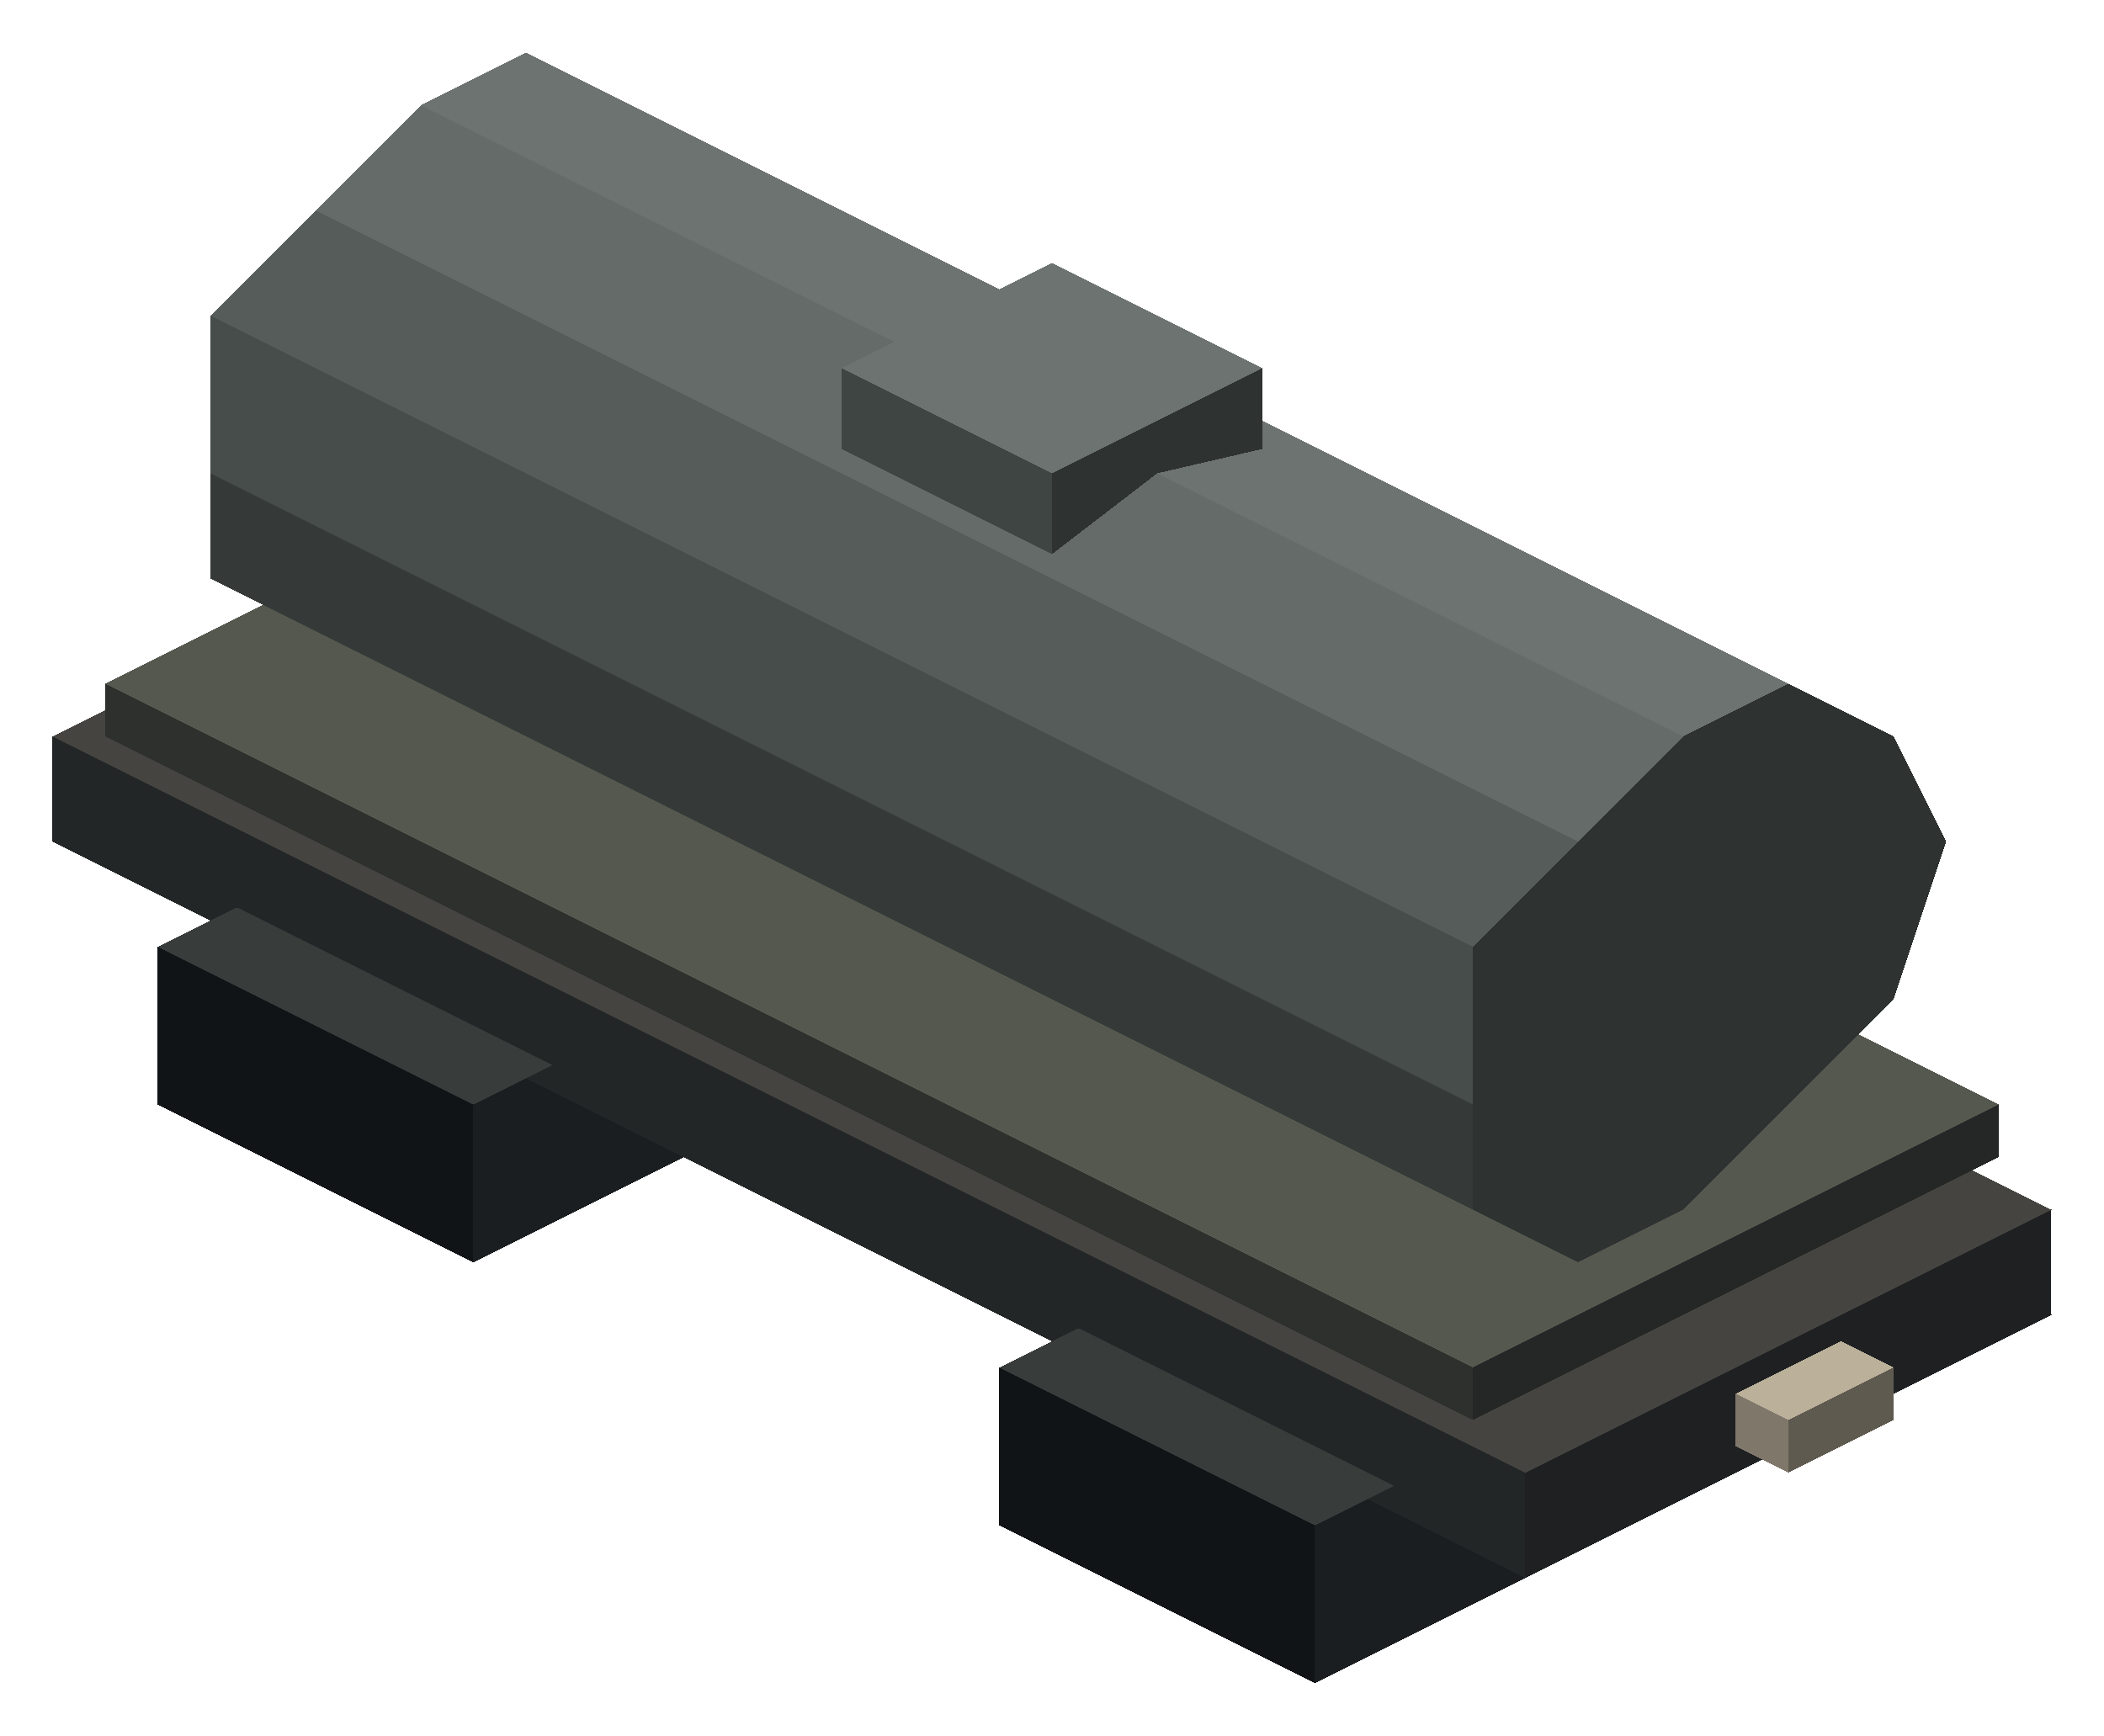
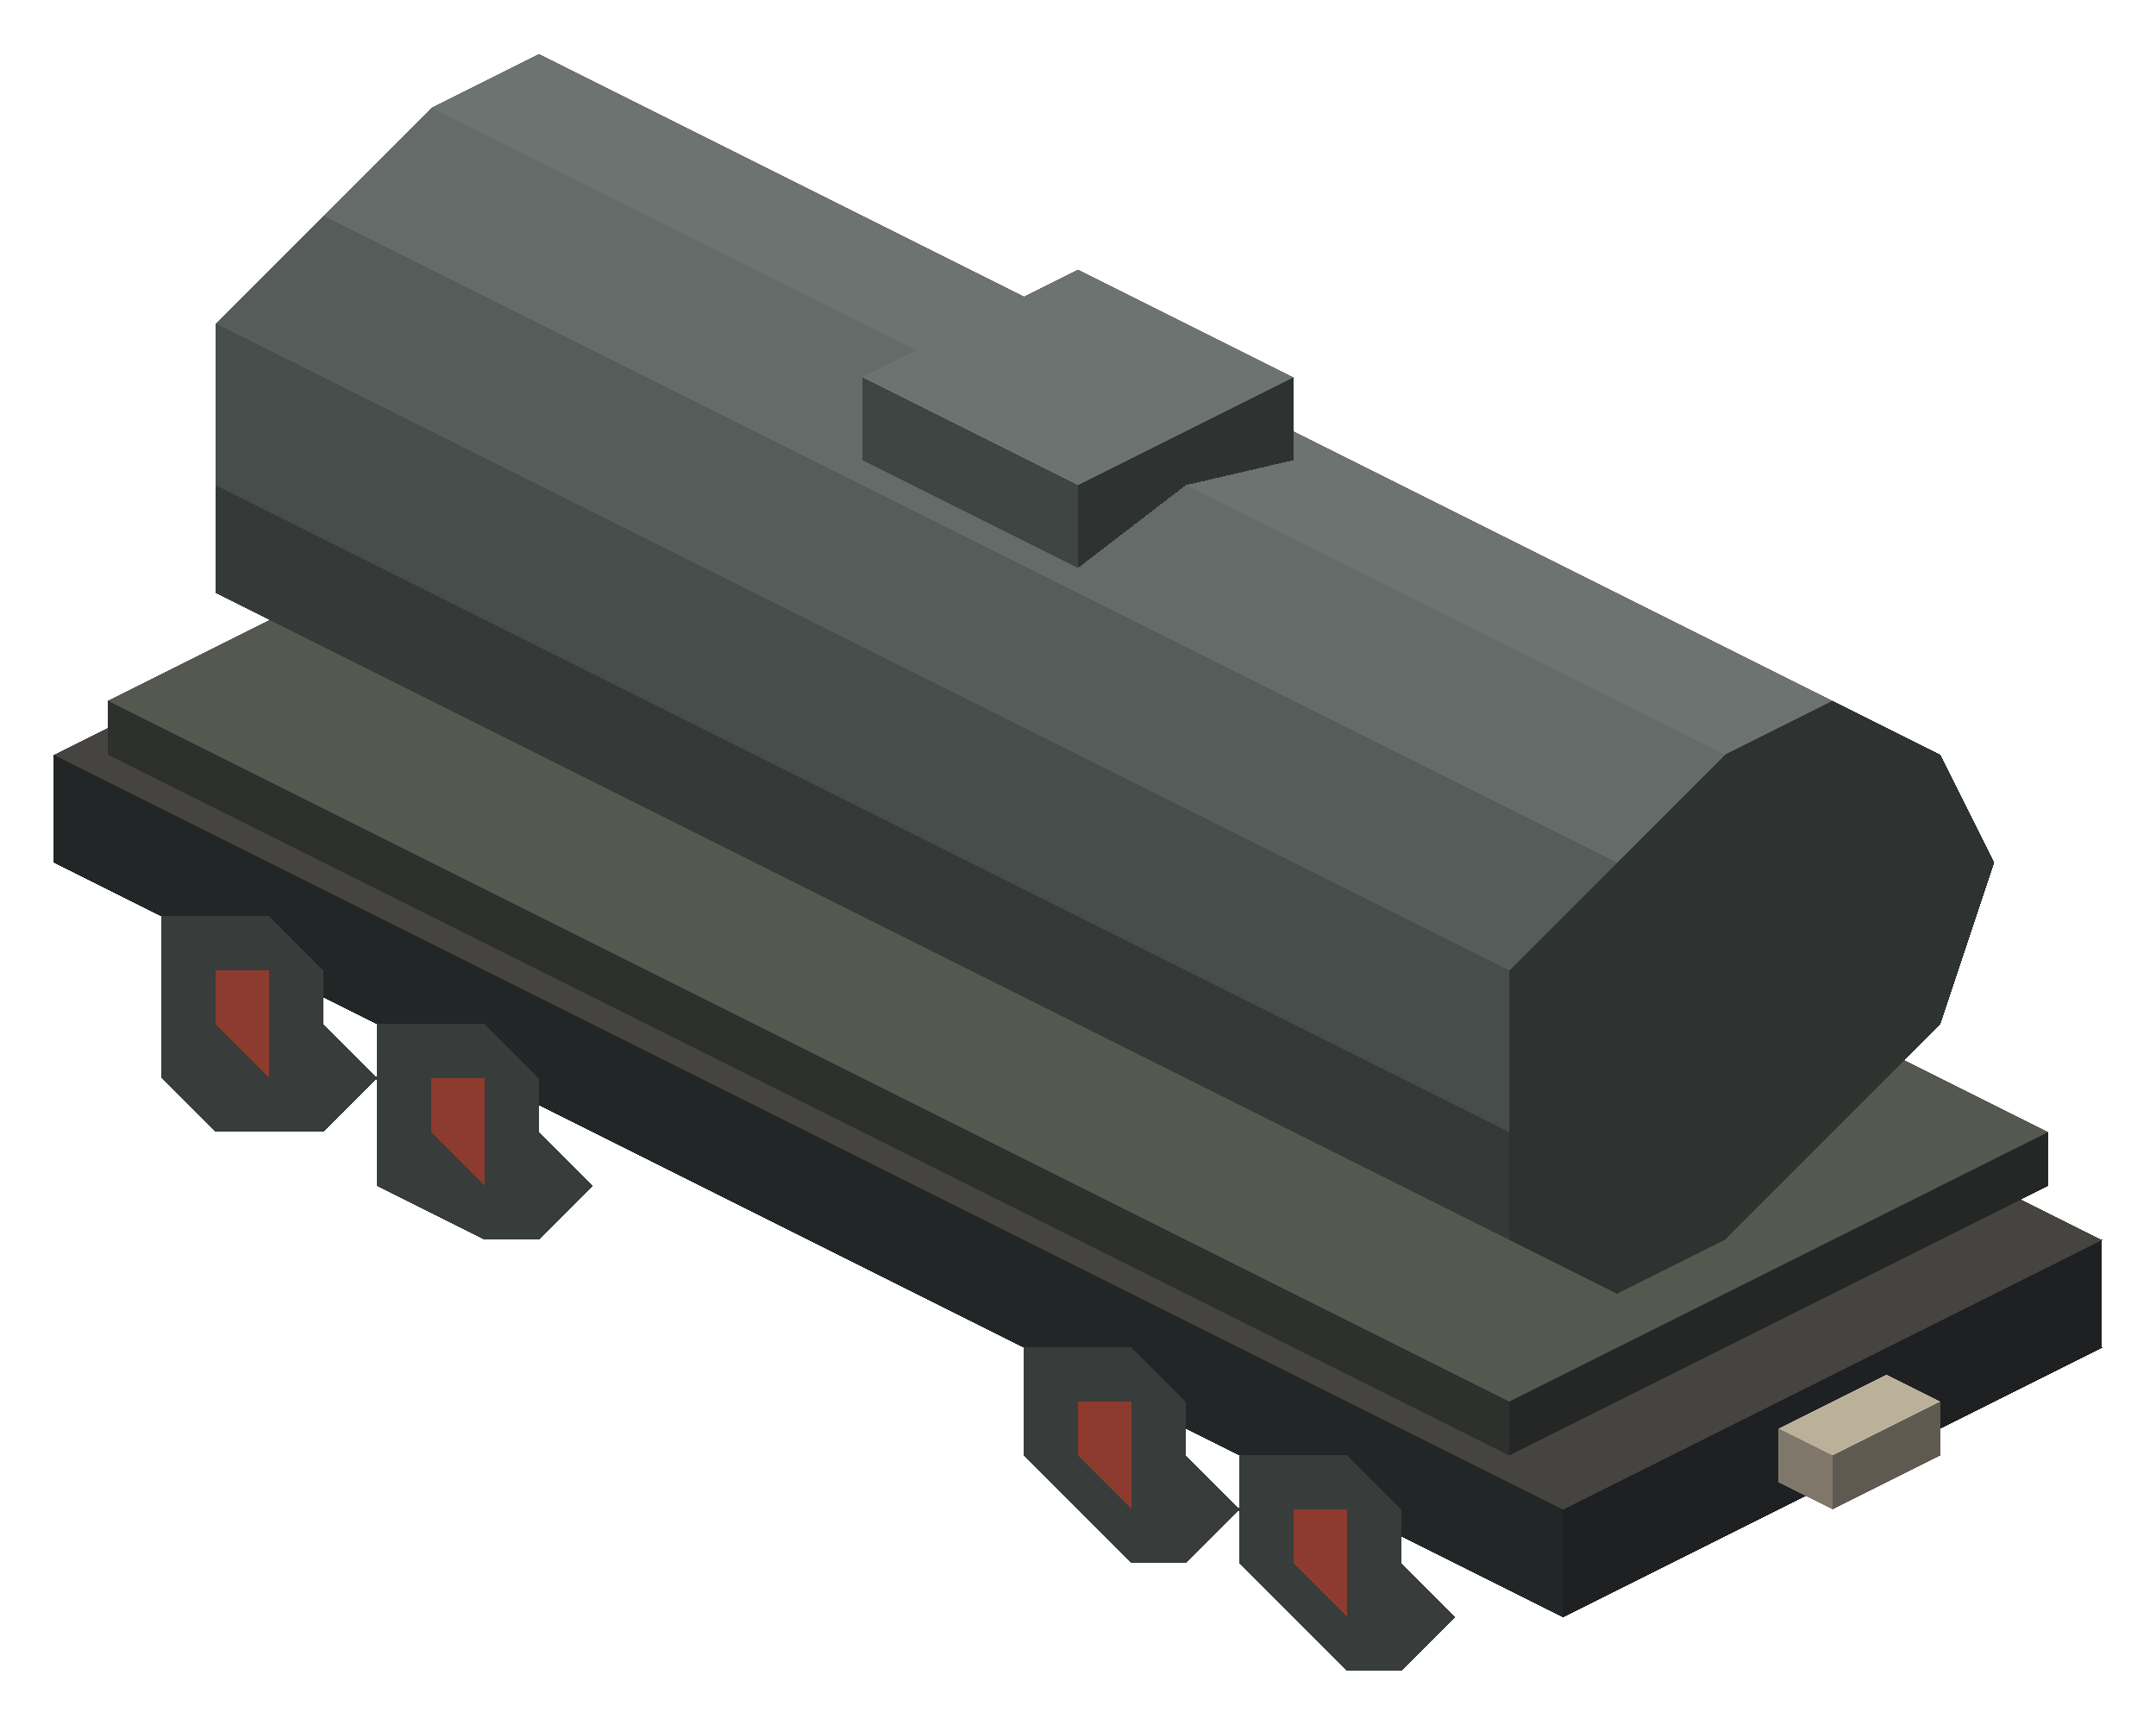
- <svg xmlns="http://www.w3.org/2000/svg" width="40" height="33" viewBox="0 0 40 33" shape-rendering="crispEdges" data-template="railyard-car-tanker" data-anchor-x="6" data-anchor-y="16" data-length-m="14">
+ <svg xmlns="http://www.w3.org/2000/svg" width="40" height="32" viewBox="0 0 40 32" shape-rendering="crispEdges" data-template="railyard-car-tanker" data-anchor-x="6" data-anchor-y="16" data-length-m="14">
  <g id="silhouette-underlays">
    <path d="M4,12 6,11 8,12 8,13 6,14 4,13Z" fill="#5f5a50" />
-     <path d="M3,18 15,12 21,15 21,18 9,24 3,21Z" fill="#1a1e20" />
-     <path d="M19,26 31,20 37,23 37,26 25,32 19,29Z" fill="#1a1e20" />
+     <path d="M6,16 12,13 18,16 18,17 12,20 6,17Z" fill="#1a1e20" />
+     <path d="M22,24 28,21 34,24 34,25 28,28 22,25Z" fill="#1a1e20" />
    <path d="M1,14 11,9 39,23 39,25 29,30 1,16Z" fill="#1e2022" />
    <path d="M2,13 12,8 38,21 38,22 28,27 2,14Z" fill="#242725" />
    <path d="M4,6 8,2 10,1 36,14 37,16 36,19 32,23 30,24 4,11Z" fill="#202424" />
    <path d="M16,7 20,5 24,7 24,9 20,11 16,9Z" fill="#2e3332" />
    <path d="M32,26 34,25 36,26 36,27 34,28 32,27Z" fill="#5f5a50" />
  </g>
  <g id="coupler">
</g>
  <g id="trucks">
-     <path d="M3,18 9,21 9,24 3,21ZM19,26 25,29 25,32 19,29Z" fill="#111416" />
-     <path d="M13,22 9,24 9,21 10,20.5ZM29,30 29,30 25,32 25,29 26,28.5Z" fill="#1a1e20" />
-     <path d="M4.5,17.25 10.5,20.25 9,21 3,18ZM20.5,25.25 26.5,28.25 25,29 19,26Z" fill="#383c3b" />
+ </g>
+   <g id="wheels">
+     <path d="M4,21 3,20 3,19ZM4,21 3,19 3,18ZM4,21 3,18 3,17ZM4,21 3,17 4,17ZM4,21 4,17 5,17ZM4,21 4,17 5,17ZM4.4,19.4 4,21 4,19ZM4.4,19.4 4,19 4,17 5,17ZM4.4,19.4 4,19 4,17 5,17ZM4.4,19.4 4,19 4,17 5,17ZM4.75,18 4,18 4,17 5,17ZM4.75,18 4.4,19.4 4,19 4,18ZM4.75,18 4.4,19.4 4,19 4,18ZM4,21 5,17 6,18ZM4,21 5,17 6,18ZM4.8,19.8 4,21 4.4,19.4ZM4.8,19.8 4.4,19.4 5,17 6,18ZM4.8,19.8 4.4,19.4 5,17 6,18ZM4.8,19.8 4.4,19.4 5,17 6,18ZM6,18 4.75,18 5,17 6,18ZM4.8,19.8 4.4,19.4 4.75,18 6,18 6,18ZM5,19.5 5,18 6,18 6,18ZM5,19.5 4.8,19.8 4.4,19.4 4.75,18 5,18ZM4,21 6,18 6,19ZM4,21 6,18 6,19ZM5,20 4,21 4.8,19.8ZM5,20 4.8,19.8 6,18 6,19ZM5,20 4.8,19.8 6,18 6,19ZM5,20 4.8,19.8 6,18 6,19ZM5,20 4.8,19.8 6,18 6,19ZM5,20 5,20 5,19.5 6,18 6,19ZM5,20 5,20 4.8,19.8 5,19.5ZM4,21 6,19 7,20ZM6,21 4,21 7,20ZM9,23 7,22 7,21ZM9,23 7,21 7,20ZM9,23 7,20 7,19ZM9,23 7,19 8,19ZM9,23 7,19 8,19ZM8.667,21.667 9,23 8,21ZM8.667,21.667 8,21 7,19 8,19ZM8,19 8,21 8,21 7,19 8,19ZM8.667,21.667 8,21 8,21 8,19 8,19ZM8.667,21.667 8,21 8,21 8,19 8,19ZM8.25,20 8,20 8,19 8,19ZM8.25,20 8.667,21.667 8,21 8,21 8,20ZM8.25,20 8.667,21.667 8,21 8,21 8,20ZM9,23 8,19 9,19ZM9,23 8,19 9,19ZM9,22 9,23 8.667,21.667ZM9,22 8.667,21.667 8,19 9,19ZM9,22 8.667,21.667 8,19 9,19ZM9,22 8.667,21.667 8,19 9,19ZM9,20 8.25,20 8,19 9,19ZM9,20 9,22 8.667,21.667 8.25,20ZM9,20 9,22 8.667,21.667 8.25,20ZM9,23 9,19 10,20ZM9,23 10,20 10,21ZM9,23 10,21 11,22ZM10,23 9,23 11,22Z" fill="#383c3b" />
+     <path d="M5,20 5,20 5,20 4,19 4,19 4,18 4,18 4,18 5,18 5,18 5,19 5,19ZM9,22 9,22 9,22 8,21 8,21 8,20 8,20 8,20 9,20 9,20 9,21 9,21Z" fill="#8c3b2e" />
+   </g>
+   <g id="trucks">
+ </g>
+   <g id="wheels">
+     <path d="M20,28 19,27 19,26ZM21,29 20,28 19,26ZM21,29 19,26 19,25ZM21,29 19,25 20,25ZM21,29 19,25 20,25ZM20.667,27.667 21,29 20,27ZM20.667,27.667 20,27 19,25 20,25ZM20,25 20,27 20,27 19,25 20,25ZM20.667,27.667 20,27 20,27 20,25 20,25ZM20.667,27.667 20,27 20,27 20,25 20,25ZM20.25,26 20,26 20,25 20,25ZM20.25,26 20.667,27.667 20,27 20,27 20,26ZM20.25,26 20.667,27.667 20,27 20,27 20,26ZM21,29 20,25 21,25ZM21,29 20,25 21,25ZM21,28 21,29 20.667,27.667ZM21,28 20.667,27.667 20,25 21,25ZM21,28 20.667,27.667 20,25 21,25ZM21,28 20.667,27.667 20,25 21,25ZM21,26 20.25,26 20,25 21,25ZM21,26 21,28 20.667,27.667 20.25,26ZM21,26 21,28 20.667,27.667 20.25,26ZM21,29 21,25 22,26ZM21,29 22,26 22,27ZM21,29 22,27 23,28ZM22,29 21,29 23,28ZM24,30 23,29 23,28ZM25,31 24,30 23,28ZM25,31 23,28 23,27ZM25,31 23,27 24,27ZM25,31 23,27 24,27ZM24.667,29.667 25,31 24,29ZM24.667,29.667 24,29 23,27 24,27ZM24,27 24,29 24,29 23,27 24,27ZM24.667,29.667 24,29 24,29 24,27 24,27ZM24.667,29.667 24,29 24,29 24,27 24,27ZM24.25,28 24,28 24,27 24,27ZM24.25,28 24.667,29.667 24,29 24,29 24,28ZM24.25,28 24.667,29.667 24,29 24,29 24,28ZM25,31 24,27 25,27ZM25,31 24,27 25,27ZM25,30 25,31 24.667,29.667ZM25,30 24.667,29.667 24,27 25,27ZM25,30 24.667,29.667 24,27 25,27ZM25,30 24.667,29.667 24,27 25,27ZM25,28 24.25,28 24,27 25,27ZM25,28 25,30 24.667,29.667 24.25,28ZM25,28 25,30 24.667,29.667 24.25,28ZM25,31 25,27 26,28ZM25,31 26,28 26,29ZM25,31 26,29 27,30ZM26,31 25,31 27,30Z" fill="#383c3b" />
+     <path d="M21,28 21,28 21,28 20,27 20,27 20,26 20,26 20,26 21,26 21,26 21,27 21,27ZM25,30 25,30 25,30 24,29 24,29 24,28 24,28 24,28 25,28 25,28 25,29 25,29Z" fill="#8c3b2e" />
  </g>
  <g id="underframe">
-     <path d="M1,15.5 1,14 29,28 29,29.5ZM26.5,28.25 29,29.5 29,30 26,28.5ZM10.5,20.25 17.615,23.808 20.5,25.25 20,25.5 10,20.5ZM1,15.5 4.5,17.25 4,17.5 1,16Z" fill="#232626" />
+     <path d="M1,14 2.429,14.714 3,17 1,16ZM2.429,14.714 7,17 3,17 3,17ZM5,17 5,17 6,17 7,19 7,19ZM7,19 6,17 7,17 11,19 7,19 7,19ZM9,19 9,19 11,19 17.667,22.333 19,25 11,21ZM17.667,22.333 23,25 19,25 19,25ZM21,25 21,25 22,25 23,27 23,27ZM23,27 22,25 23,25 27,27 23,27 23,27ZM25,27 25,27 27,27 29,28 29,30 27,29ZM26,28 26,28 27,29 26,28.5ZM22,26 22,26 23,27 22,26.5ZM10,20 10,20 11,21 10,20.5ZM6,18 6,18 7,19 6,18.5Z" fill="#232626" />
    <path d="M34,26 33,26.5 32.5,26.25 34,25.5ZM39,24.5 36,26 34.5,25.25 39,23ZM35,25.5 34,26 34,25.5 34.5,25.25ZM36,26 39,24.5 39,25 36,26.5ZM33.5,27.75 29,30 29,28 31.5,26.75ZM33,26.5 33,27.5 31.5,26.75 32.5,26.25Z" fill="#1e2022" />
    <path d="M2,13.5 2,14.5 1,14ZM29,26.5 37.5,22.25 39,23 30.5,27.25ZM28,27 29,26.5 30.5,27.25 29,28 28,27.5ZM2,14 28,27 28,27.5 2,14.5Z" fill="#454440" />
  </g>
  <g id="walkway">
    <path d="M2,13 28,26 28,27 2,14Z" fill="#2d302c" />
    <path d="M38,22 28,27 28,26 38,21Z" fill="#242725" />
    <path d="M35.143,21.571 35.714,19.857 38,21 36,22ZM35.143,21.571 34,21 35.333,19.667 35.714,19.857ZM35.143,21.571 36,22 34.8,22.6ZM34,21 35.143,21.571 34.8,22.6 30,25ZM28,25 32,23 30,25 28,26 28,26ZM30,24 28,25 28,23ZM5,11.5 28,23 28,26 28,26 2,13Z" fill="#55584f" />
  </g>
  <g id="tank">
    <path d="M4,6 28,18 28,21 4,9Z" fill="#474d4b" />
    <path d="M6,4 30,16 28,18 4,6Z" fill="#565c5a" />
    <path d="M8,2 16,6 16,9 6,4ZM21.211,9.606 22,9 32,14 31.333,14.667ZM16,7 16,6 17,6.5ZM20,10.536 21.211,9.606 31.333,14.667 30,16 20,11ZM16,8.536 20,10.536 20,11 16,9Z" fill="#656b69" />
    <path d="M24.732,8.366 34,13 32,14 22,9ZM10,1 19,5.5 17,6.5 8,2ZM24,8 24.732,8.366 24,8.536Z" fill="#6d7371" />
    <path d="M4,9 28,21 28,23 4,11Z" fill="#353a39" />
    <path d="M28,21 28,18 30,16 32,14 34,13 36,14 37,16 36,19 34,21 32,23 30,24 28,23Z" fill="#2e3332" />
  </g>
  <g id="dome">
    <path d="M16,8.536 16,7 20,9 20,10.536Z" fill="#3f4543" />
    <path d="M24,8 23,7.5 24,7ZM24,8 24,8.536 22,9 21,8.5 23,7.5ZM22,9 20,10.536 20,9 21,8.5Z" fill="#2e3332" />
    <path d="M20,5 24,7 20,9 16,7Z" fill="#6d7371" />
  </g>
  <g id="coupler">
    <path d="M34,27.5 34,28 33.5,27.75ZM33,26.5 34,27 34,27.5 33.5,27.75 33,27.5Z" fill="#7f786a" />
    <path d="M36,27 34,28 34,27 36,26Z" fill="#5f5a50" />
    <path d="M35,25.5 36,26 34,27 33,26.5Z" fill="#bbb09a" />
  </g>
</svg>
